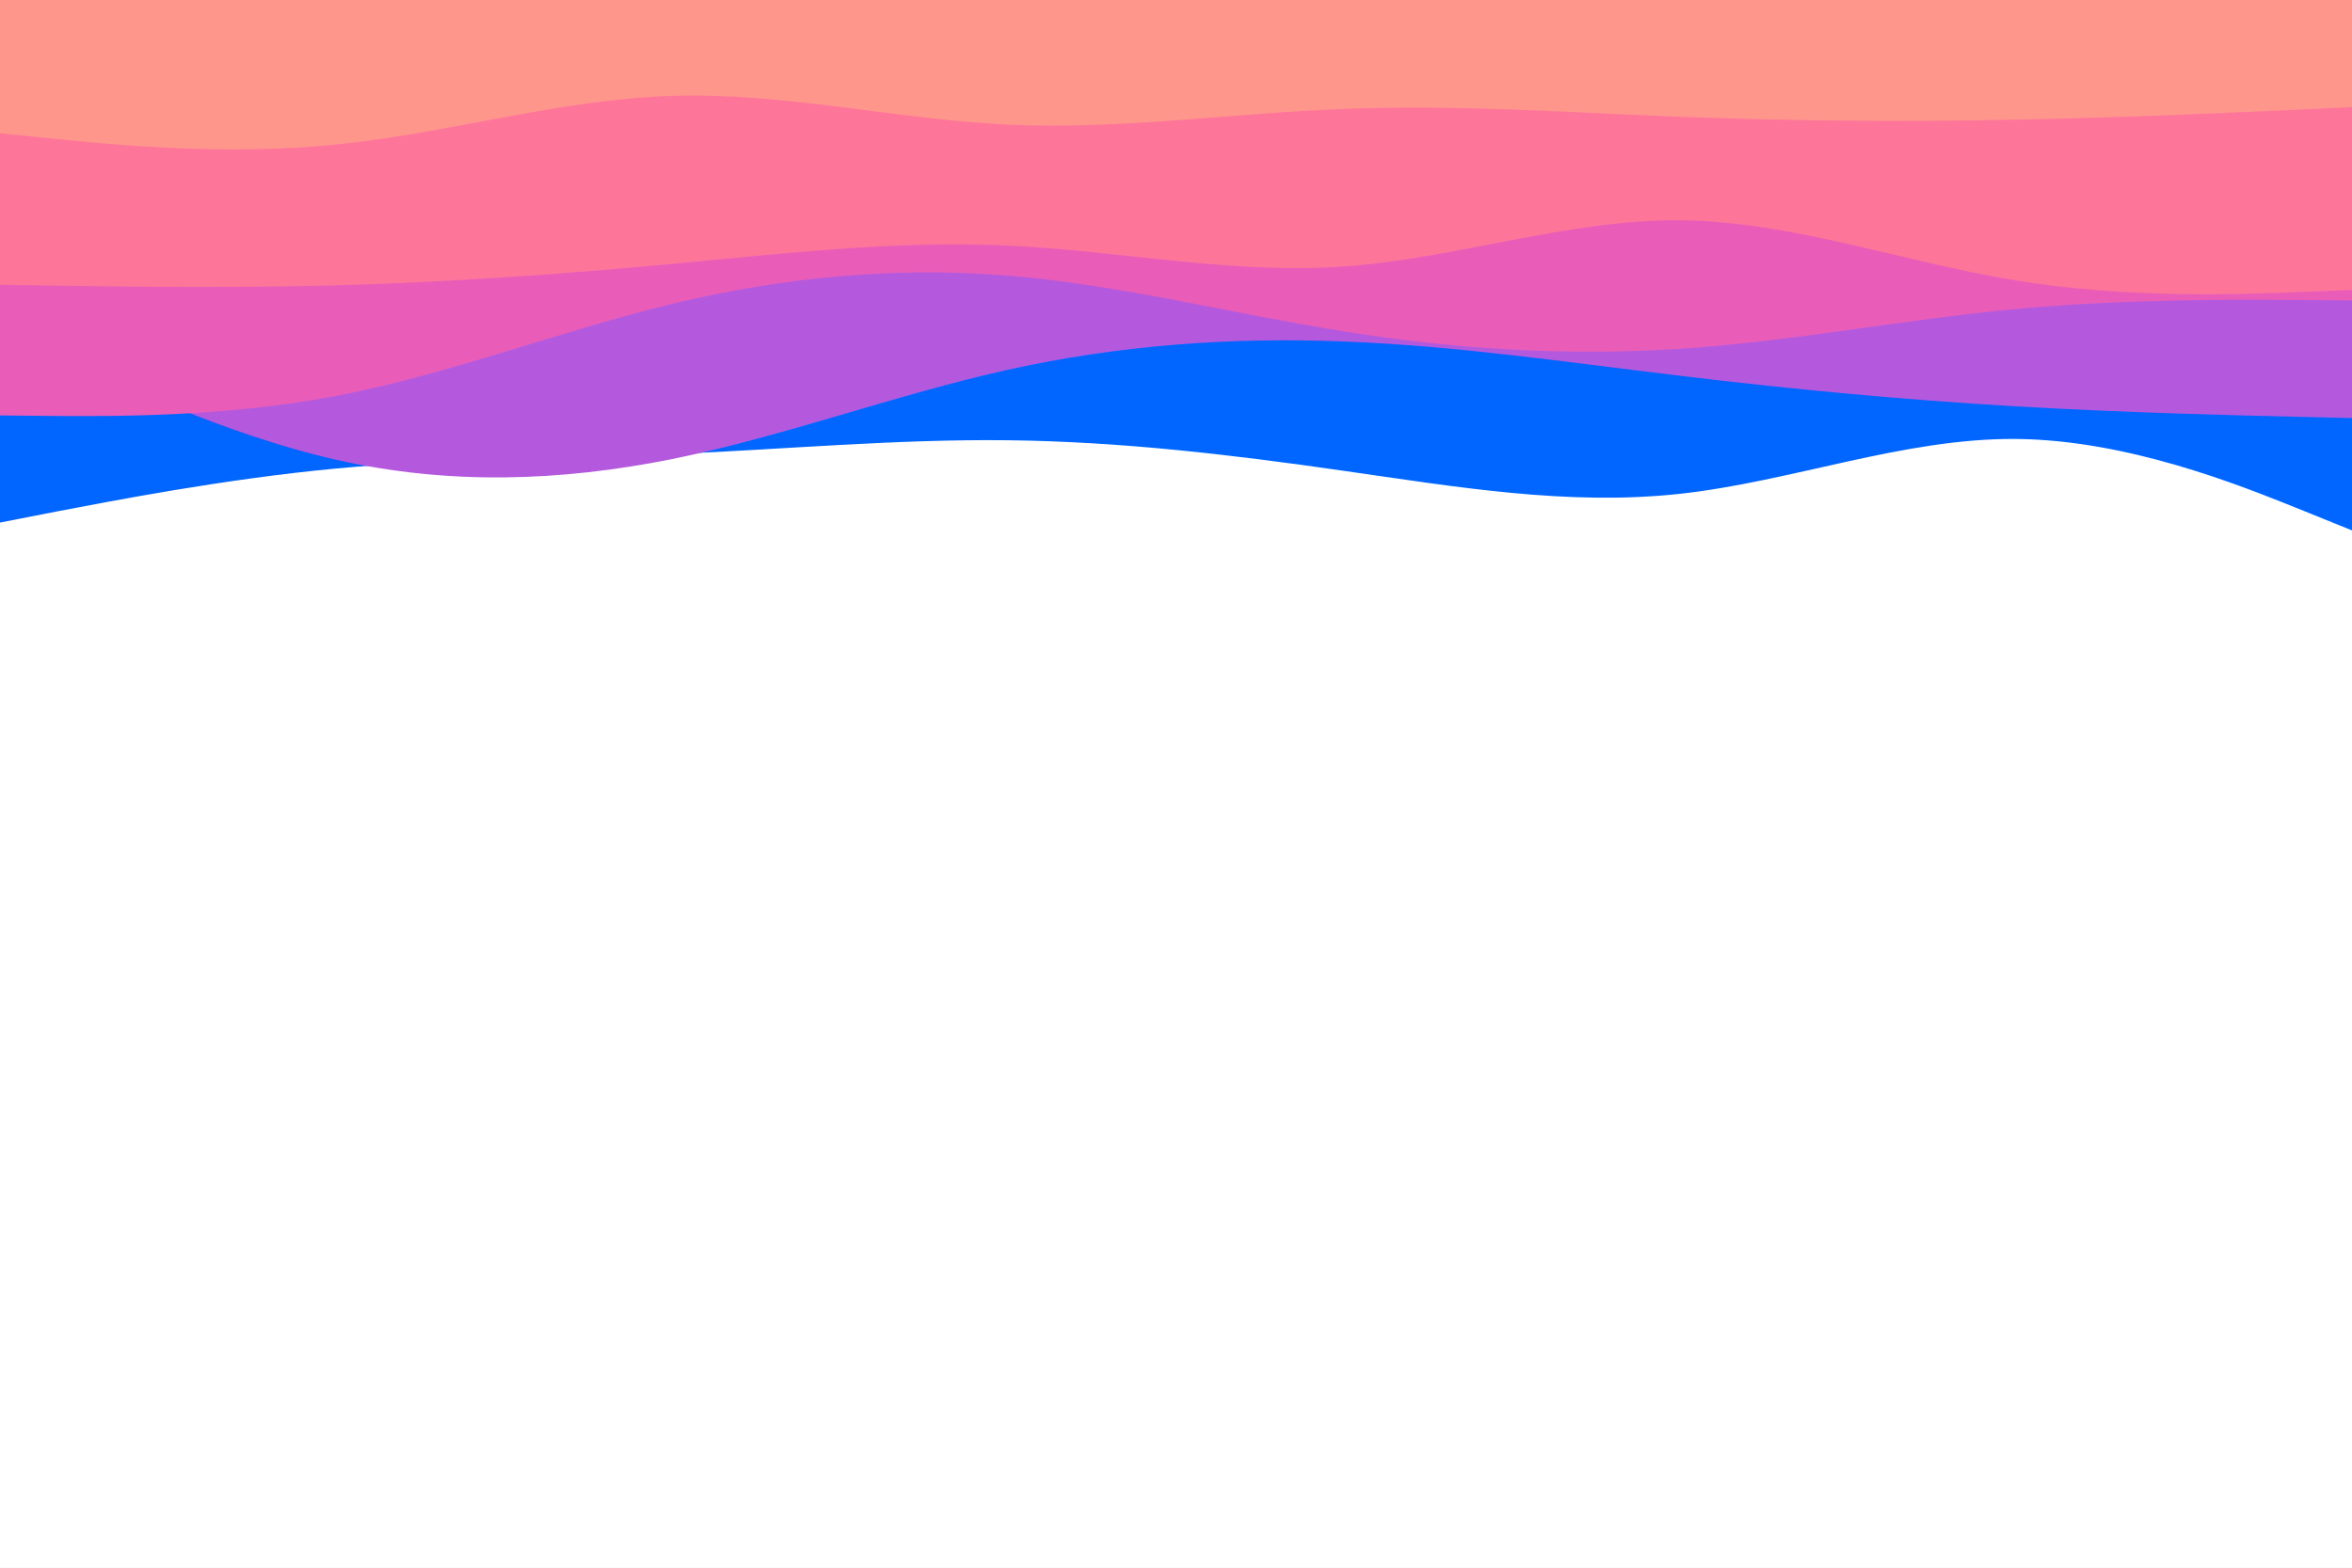
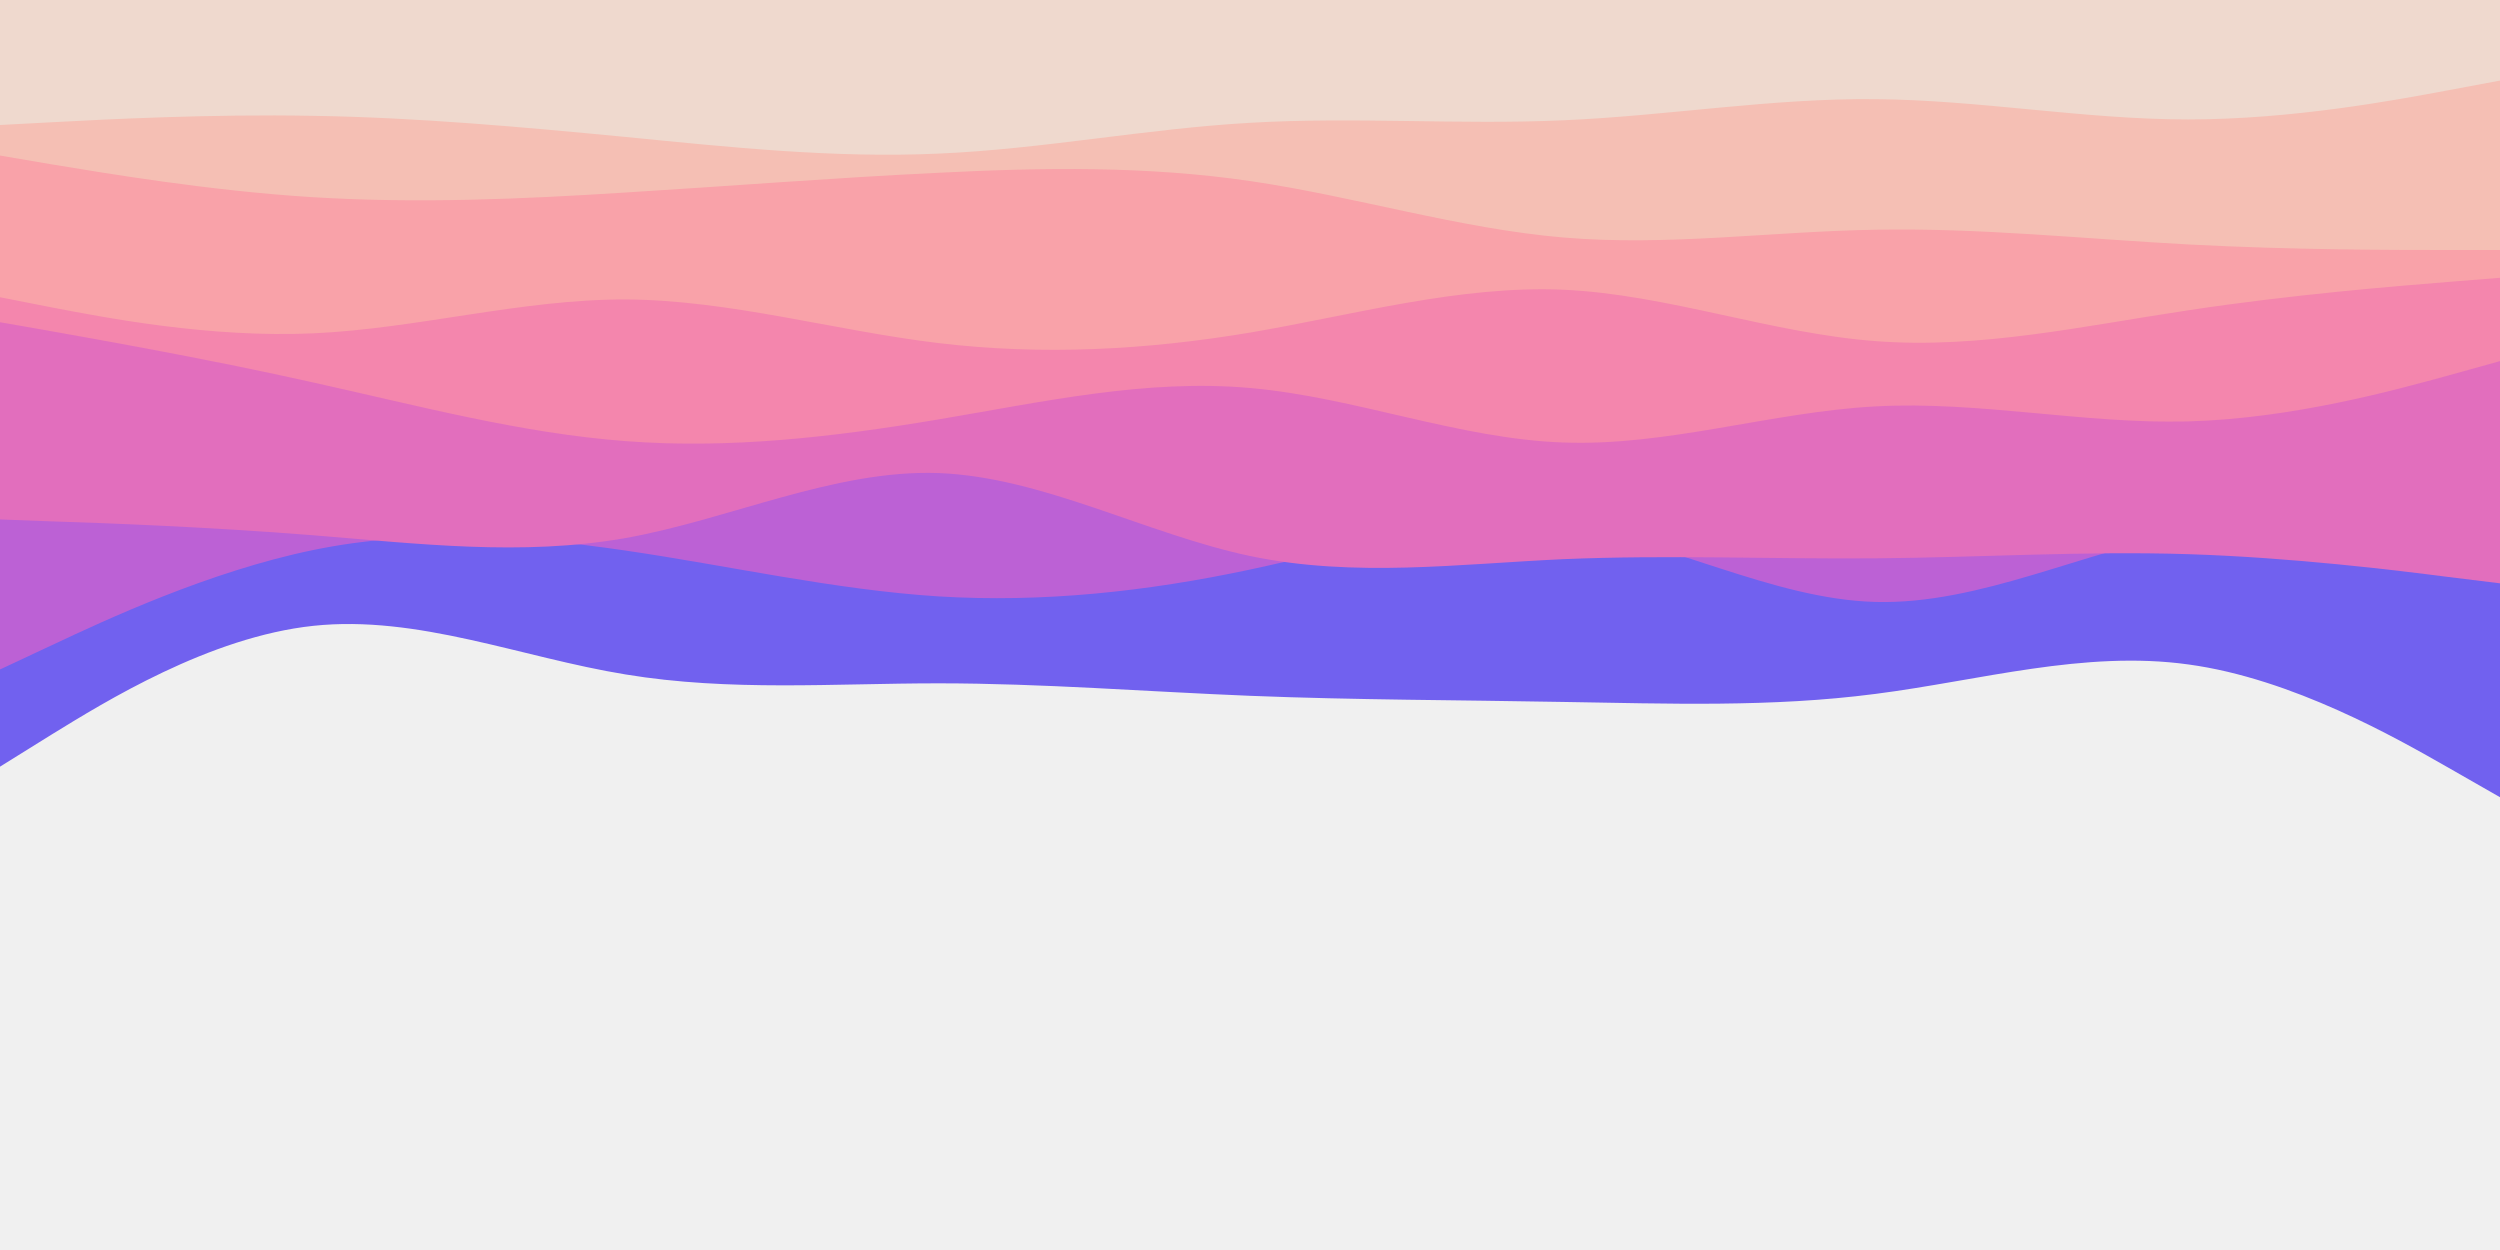
- <svg xmlns="http://www.w3.org/2000/svg" id="visual" viewBox="0 0 900 600" width="900" height="600" version="1.1">
-   <rect x="0" y="0" width="900" height="600" fill="#ffffff" />
-   <path d="M0 200L21.5 195.8C43 191.7 86 183.3 128.8 179.3C171.7 175.3 214.3 175.7 257.2 173.8C300 172 343 168 385.8 168.5C428.7 169 471.3 174 514.2 180.2C557 186.3 600 193.7 642.8 189C685.7 184.3 728.3 167.7 771.2 168C814 168.3 857 185.7 878.5 194.3L900 203L900 0L878.5 0C857 0 814 0 771.2 0C728.3 0 685.7 0 642.8 0C600 0 557 0 514.2 0C471.3 0 428.7 0 385.8 0C343 0 300 0 257.2 0C214.3 0 171.7 0 128.8 0C86 0 43 0 21.5 0L0 0Z" fill="#0066ff" />
-   <path d="M0 125L21.5 135.3C43 145.7 86 166.3 128.8 176C171.7 185.7 214.3 184.3 257.2 175.7C300 167 343 151 385.8 141.5C428.7 132 471.3 129 514.2 130.7C557 132.3 600 138.7 642.8 143.8C685.7 149 728.3 153 771.2 155.5C814 158 857 159 878.5 159.5L900 160L900 0L878.5 0C857 0 814 0 771.2 0C728.3 0 685.7 0 642.8 0C600 0 557 0 514.2 0C471.3 0 428.7 0 385.8 0C343 0 300 0 257.2 0C214.3 0 171.7 0 128.8 0C86 0 43 0 21.5 0L0 0Z" fill="#b459de" />
-   <path d="M0 159L21.5 159.2C43 159.3 86 159.7 128.8 151.5C171.7 143.3 214.3 126.7 257.2 116.3C300 106 343 102 385.8 105.5C428.7 109 471.3 120 514.2 126.8C557 133.7 600 136.3 642.8 133.5C685.7 130.7 728.3 122.3 771.2 118.3C814 114.3 857 114.7 878.5 114.8L900 115L900 0L878.5 0C857 0 814 0 771.2 0C728.3 0 685.7 0 642.8 0C600 0 557 0 514.2 0C471.3 0 428.7 0 385.8 0C343 0 300 0 257.2 0C214.3 0 171.7 0 128.8 0C86 0 43 0 21.5 0L0 0Z" fill="#e95db8" />
-   <path d="M0 109L21.5 109.3C43 109.7 86 110.3 128.8 109.2C171.7 108 214.3 105 257.2 101C300 97 343 92 385.8 94C428.7 96 471.3 105 514.2 102C557 99 600 84 642.8 84.3C685.7 84.7 728.3 100.3 771.2 107.3C814 114.3 857 112.7 878.5 111.8L900 111L900 0L878.5 0C857 0 814 0 771.2 0C728.3 0 685.7 0 642.8 0C600 0 557 0 514.2 0C471.3 0 428.7 0 385.8 0C343 0 300 0 257.2 0C214.3 0 171.7 0 128.8 0C86 0 43 0 21.5 0L0 0Z" fill="#fe759a" />
-   <path d="M0 51L21.5 53.2C43 55.3 86 59.7 128.8 55.3C171.7 51 214.3 38 257.2 36.7C300 35.3 343 45.7 385.8 47.7C428.7 49.7 471.3 43.3 514.2 41.7C557 40 600 43 642.8 44.7C685.7 46.3 728.3 46.7 771.2 45.8C814 45 857 43 878.5 42L900 41L900 0L878.5 0C857 0 814 0 771.2 0C728.3 0 685.7 0 642.8 0C600 0 557 0 514.2 0C471.3 0 428.7 0 385.8 0C343 0 300 0 257.2 0C214.3 0 171.7 0 128.8 0C86 0 43 0 21.5 0L0 0Z" fill="#ff968c" />
+ <svg xmlns="http://www.w3.org/2000/svg" id="visual" viewBox="0 0 900 450" width="900" height="450" version="1.1">
+   <path d="M0 276L18.8 264.3C37.7 252.7 75.3 229.3 112.8 225.3C150.3 221.3 187.7 236.7 225.2 242.8C262.7 249 300.3 246 337.8 246C375.3 246 412.7 249 450.2 250.5C487.7 252 525.3 252 562.8 252.7C600.3 253.3 637.7 254.7 675.2 249.8C712.7 245 750.3 234 787.8 239.2C825.3 244.3 862.7 265.7 881.3 276.3L900 287L900 0L881.3 0C862.7 0 825.3 0 787.8 0C750.3 0 712.7 0 675.2 0C637.7 0 600.3 0 562.8 0C525.3 0 487.7 0 450.2 0C412.7 0 375.3 0 337.8 0C300.3 0 262.7 0 225.2 0C187.7 0 150.3 0 112.8 0C75.3 0 37.7 0 18.8 0L0 0Z" fill="#7161ef" />
+   <path d="M0 241L18.8 232.2C37.7 223.3 75.3 205.7 112.8 198C150.3 190.3 187.7 192.7 225.2 198.2C262.7 203.7 300.3 212.3 337.8 214.7C375.3 217 412.7 213 450.2 205C487.7 197 525.3 185 562.8 189.7C600.3 194.3 637.7 215.7 675.2 216.7C712.7 217.7 750.3 198.3 787.8 191.7C825.3 185 862.7 191 881.3 194L900 197L900 0L881.3 0C862.7 0 825.3 0 787.8 0C750.3 0 712.7 0 675.2 0C637.7 0 600.3 0 562.8 0C525.3 0 487.7 0 450.2 0C412.7 0 375.3 0 337.8 0C300.3 0 262.7 0 225.2 0C187.7 0 150.3 0 112.8 0C75.3 0 37.7 0 18.8 0L0 0Z" fill="#bc61d5" />
+   <path d="M0 187L18.8 187.7C37.7 188.3 75.3 189.7 112.8 192.7C150.3 195.7 187.7 200.3 225.2 193.7C262.7 187 300.3 169 337.8 170.3C375.3 171.7 412.7 192.3 450.2 200.2C487.7 208 525.3 203 562.8 201.3C600.3 199.7 637.7 201.3 675.2 201C712.7 200.7 750.3 198.3 787.8 199.5C825.3 200.7 862.7 205.3 881.3 207.7L900 210L900 0L881.3 0C862.7 0 825.3 0 787.8 0C750.3 0 712.7 0 675.2 0C637.7 0 600.3 0 562.8 0C525.3 0 487.7 0 450.2 0C412.7 0 375.3 0 337.8 0C300.3 0 262.7 0 225.2 0C187.7 0 150.3 0 112.8 0C75.3 0 37.7 0 18.8 0L0 0Z" fill="#e26ebd" />
+   <path d="M0 116L18.8 119.3C37.7 122.7 75.3 129.3 112.8 137.7C150.3 146 187.7 156 225.2 158.8C262.7 161.7 300.3 157.3 337.8 151C375.3 144.7 412.7 136.3 450.2 139.7C487.7 143 525.3 158 562.8 159.3C600.3 160.7 637.7 148.3 675.2 146.3C712.7 144.3 750.3 152.7 787.8 151.7C825.3 150.7 862.7 140.3 881.3 135.2L900 130L900 0L881.3 0C862.7 0 825.3 0 787.8 0C750.3 0 712.7 0 675.2 0C637.7 0 600.3 0 562.8 0C525.3 0 487.7 0 450.2 0C412.7 0 375.3 0 337.8 0C300.3 0 262.7 0 225.2 0C187.7 0 150.3 0 112.8 0C75.3 0 37.7 0 18.8 0L0 0Z" fill="#f486ad" />
+   <path d="M0 107L18.8 110.7C37.7 114.3 75.3 121.7 112.8 120C150.3 118.3 187.7 107.7 225.2 107.8C262.7 108 300.3 119 337.8 123.5C375.3 128 412.7 126 450.2 119.7C487.7 113.3 525.3 102.7 562.8 104.3C600.3 106 637.7 120 675.2 122.8C712.7 125.7 750.3 117.3 787.8 111.7C825.3 106 862.7 103 881.3 101.5L900 100L900 0L881.3 0C862.7 0 825.3 0 787.8 0C750.3 0 712.7 0 675.2 0C637.7 0 600.3 0 562.8 0C525.3 0 487.7 0 450.2 0C412.7 0 375.3 0 337.8 0C300.3 0 262.7 0 225.2 0C187.7 0 150.3 0 112.8 0C75.3 0 37.7 0 18.8 0L0 0Z" fill="#f9a2a9" />
+   <path d="M0 56L18.8 59.2C37.7 62.3 75.3 68.7 112.8 71C150.3 73.3 187.7 71.7 225.2 69.3C262.7 67 300.3 64 337.8 62.2C375.3 60.3 412.7 59.7 450.2 65.2C487.7 70.7 525.3 82.3 562.8 85.5C600.3 88.7 637.7 83.3 675.2 82.7C712.7 82 750.3 86 787.8 88C825.3 90 862.7 90 881.3 90L900 90L900 0L881.3 0C862.7 0 825.3 0 787.8 0C750.3 0 712.7 0 675.2 0C637.7 0 600.3 0 562.8 0C525.3 0 487.7 0 450.2 0C412.7 0 375.3 0 337.8 0C300.3 0 262.7 0 225.2 0C187.7 0 150.3 0 112.8 0C75.3 0 37.7 0 18.8 0L0 0Z" fill="#f5bfb4" />
+   <path d="M0 45L18.8 44C37.7 43 75.3 41 112.8 41.7C150.3 42.3 187.7 45.7 225.2 49.3C262.7 53 300.3 57 337.8 55.3C375.3 53.7 412.7 46.3 450.2 44.2C487.7 42 525.3 45 562.8 43.3C600.3 41.7 637.7 35.3 675.2 35.7C712.7 36 750.3 43 787.8 43C825.3 43 862.7 36 881.3 32.5L900 29L900 0L881.3 0C862.7 0 825.3 0 787.8 0C750.3 0 712.7 0 675.2 0C637.7 0 600.3 0 562.8 0C525.3 0 487.7 0 450.2 0C412.7 0 375.3 0 337.8 0C300.3 0 262.7 0 225.2 0C187.7 0 150.3 0 112.8 0C75.3 0 37.7 0 18.8 0L0 0Z" fill="#efd9ce" />
</svg>
